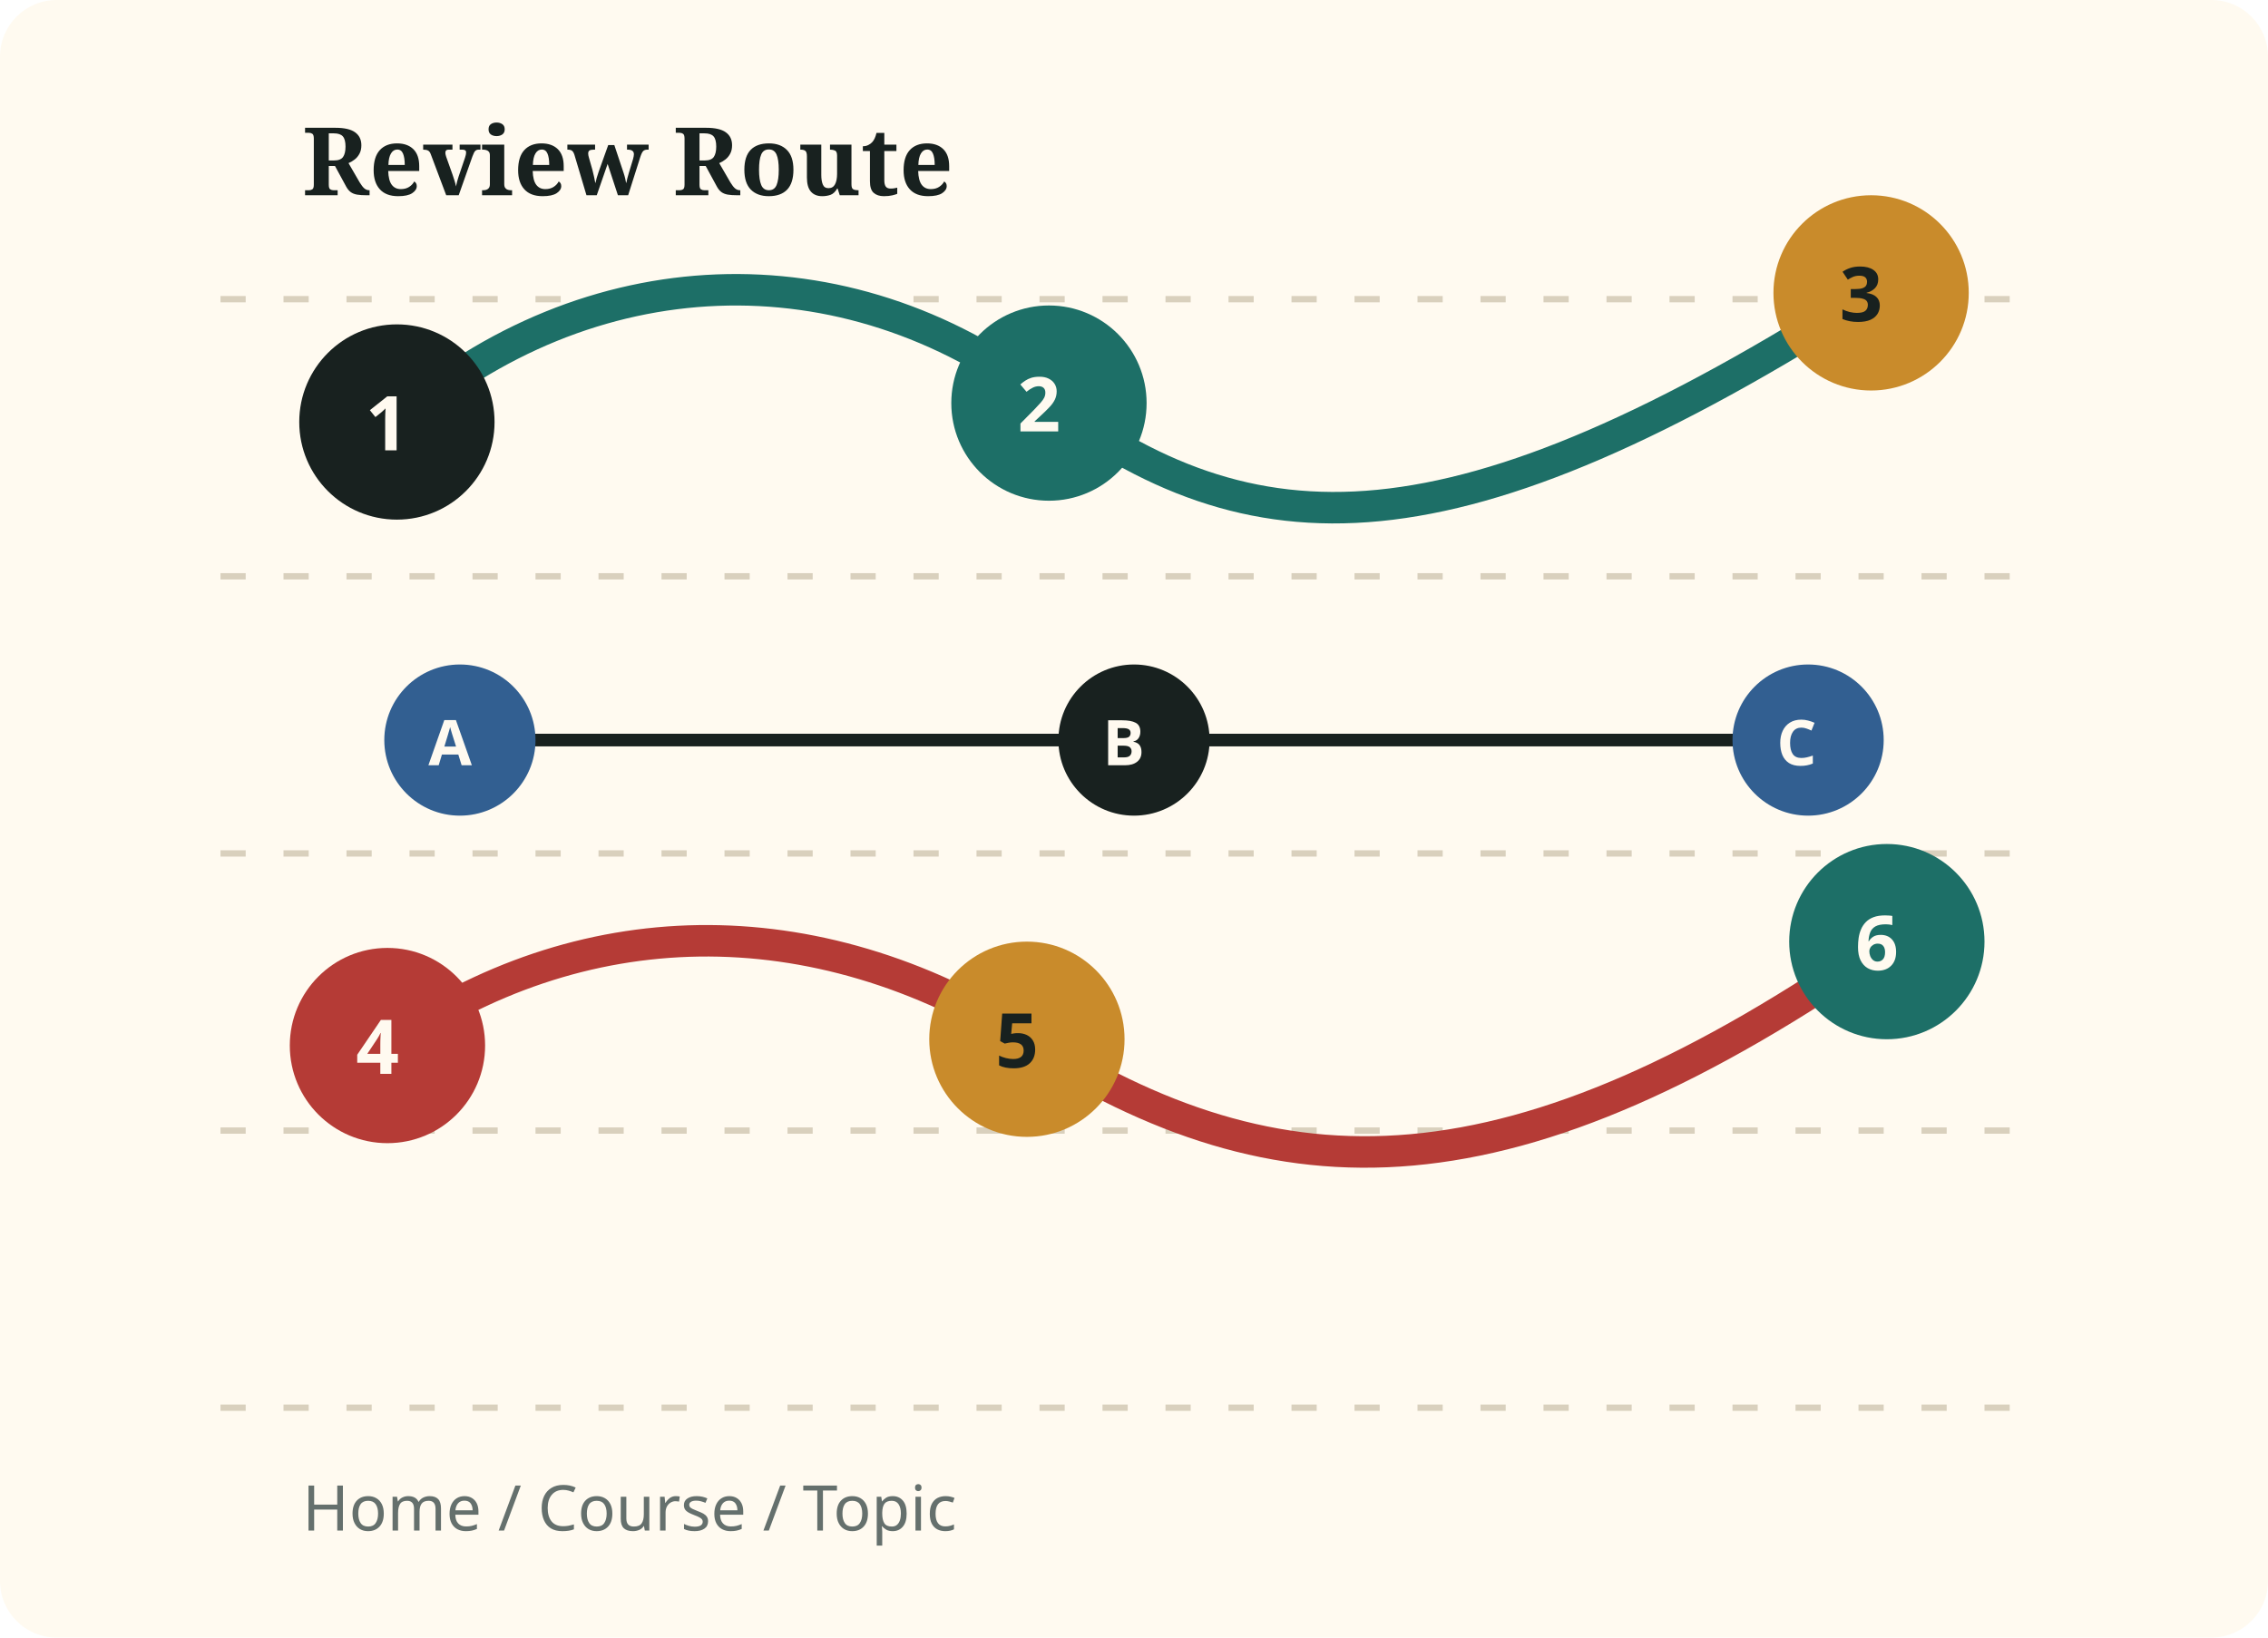
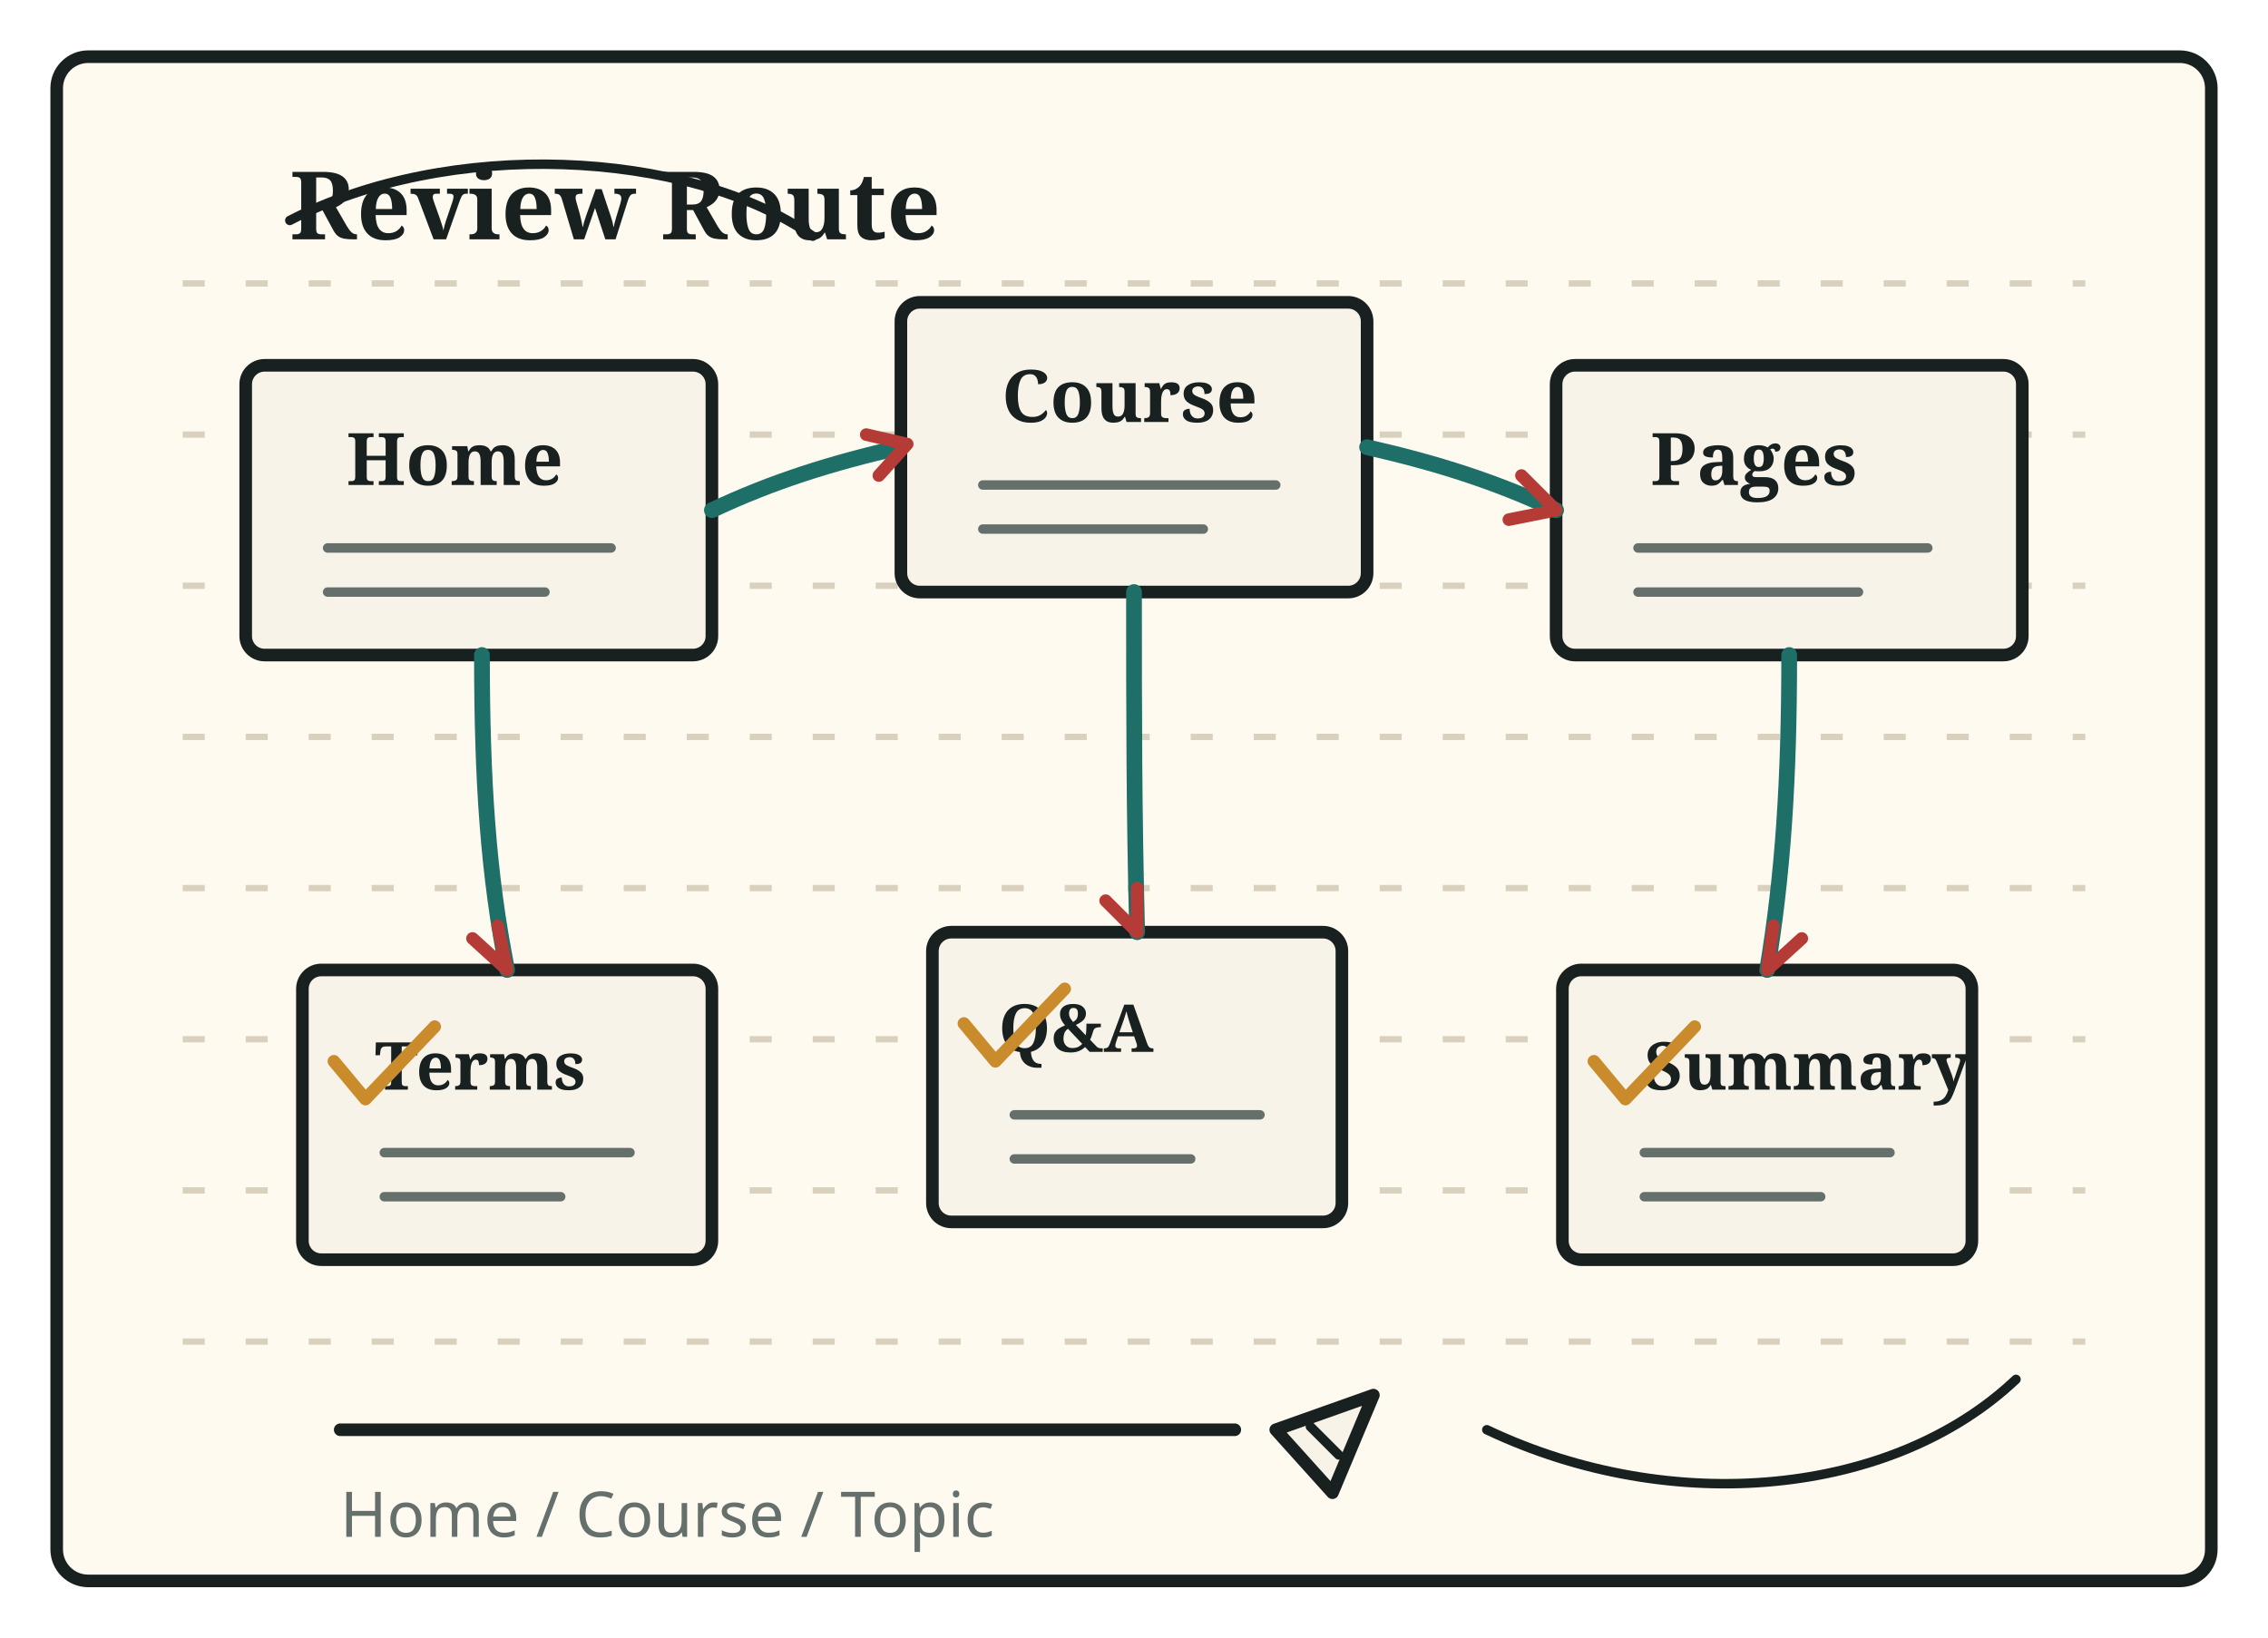
<svg xmlns="http://www.w3.org/2000/svg" width="720" height="520" viewBox="0 0 720 520" fill="none" role="img" aria-labelledby="title desc">
-   <rect width="720" height="520" rx="18" fill="#FFFAF0" />
-   <path d="M70 95H650M70 183H650M70 271H650M70 359H650M70 447H650" stroke="#D9D0BD" stroke-width="2" stroke-dasharray="8 12" />
-   <path d="M126 134C187 81 268 78 331 126C398 177 461 178 594 93" stroke="#1D6F67" stroke-width="10" stroke-linecap="round" />
-   <path d="M123 332C184 289 258 287 326 330C407 382 480 382 599 299" stroke="#B53B36" stroke-width="10" stroke-linecap="round" />
-   <path d="M146 235H574" stroke="#18211F" stroke-width="4" stroke-linecap="round" />
-   <circle cx="126" cy="134" r="31" fill="#18211F" />
-   <circle cx="333" cy="128" r="31" fill="#1D6F67" />
-   <circle cx="594" cy="93" r="31" fill="#C98B2B" />
-   <circle cx="146" cy="235" r="24" fill="#325F91" />
-   <circle cx="360" cy="235" r="24" fill="#18211F" />
-   <circle cx="574" cy="235" r="24" fill="#325F91" />
-   <circle cx="123" cy="332" r="31" fill="#B53B36" />
-   <circle cx="326" cy="330" r="31" fill="#C98B2B" />
-   <circle cx="599" cy="299" r="31" fill="#1D6F67" />
-   <text x="96" y="62" fill="#18211F" font-family="Georgia, serif" font-size="30" font-weight="700">Review Route</text>
-   <text x="96" y="486" fill="#65706D" font-family="Segoe UI, sans-serif" font-size="20">Home / Course / Topic</text>
-   <text x="116" y="143" fill="#FFFAF0" font-family="Segoe UI, sans-serif" font-size="24" font-weight="700">1</text>
-   <text x="323" y="137" fill="#FFFAF0" font-family="Segoe UI, sans-serif" font-size="24" font-weight="700">2</text>
-   <text x="584" y="102" fill="#18211F" font-family="Segoe UI, sans-serif" font-size="24" font-weight="700">3</text>
-   <text x="136" y="243" fill="#FFFAF0" font-family="Segoe UI, sans-serif" font-size="20" font-weight="700">A</text>
-   <text x="350" y="243" fill="#FFFAF0" font-family="Segoe UI, sans-serif" font-size="20" font-weight="700">B</text>
-   <text x="564" y="243" fill="#FFFAF0" font-family="Segoe UI, sans-serif" font-size="20" font-weight="700">C</text>
-   <text x="113" y="341" fill="#FFFAF0" font-family="Segoe UI, sans-serif" font-size="24" font-weight="700">4</text>
-   <text x="316" y="339" fill="#18211F" font-family="Segoe UI, sans-serif" font-size="24" font-weight="700">5</text>
-   <text x="589" y="308" fill="#FFFAF0" font-family="Segoe UI, sans-serif" font-size="24" font-weight="700">6</text>
+   <rect x="18" y="18" width="684" height="484" rx="10" fill="#FFFAF0" stroke="#18211F" stroke-width="4" />
+   <path d="M58 90H662M58 138H662M58 186H662M58 234H662M58 282H662M58 330H662M58 378H662M58 426H662" stroke="#D9D0BD" stroke-width="2" stroke-dasharray="7 13" />
+   <path d="M92 70C142 44 218 47 258 75" stroke="#18211F" stroke-width="3" stroke-linecap="round" />
+   <path d="M472 454C531 482 601 475 640 438" stroke="#18211F" stroke-width="3" stroke-linecap="round" />
+   <g stroke="#18211F" stroke-width="4" stroke-linejoin="round">
+     <rect x="78" y="116" width="148" height="92" rx="6" fill="#F7F3E8" />
+     <rect x="286" y="96" width="148" height="92" rx="6" fill="#F7F3E8" />
+     <rect x="494" y="116" width="148" height="92" rx="6" fill="#F7F3E8" />
+     <rect x="96" y="308" width="130" height="92" rx="6" fill="#F7F3E8" />
+     <rect x="296" y="296" width="130" height="92" rx="6" fill="#F7F3E8" />
+     <rect x="496" y="308" width="130" height="92" rx="6" fill="#F7F3E8" />
+   </g>
+   <g stroke="#1D6F67" stroke-width="5" stroke-linecap="round" stroke-linejoin="round">
+     <path d="M226 162C245 153 264 147 286 142" />
+     <path d="M434 142C456 147 475 153 494 162" />
+     <path d="M153 208C153 248 155 278 161 308" />
+     <path d="M360 188C360 226 360 258 361 296" />
+     <path d="M568 208C568 248 566 278 561 308" />
+   </g>
+   <g stroke="#B53B36" stroke-width="4" stroke-linecap="round" stroke-linejoin="round">
+     <path d="M275 138L288 141L279 151" />
+     <path d="M483 151L494 162L479 165" />
+     <path d="M158 294L161 308L150 298" />
+     <path d="M361 282L361 296L351 286" />
+     <path d="M563 294L561 308L572 298" />
+   </g>
+   <g fill="#18211F" font-family="Georgia, serif" font-weight="700">
+     <text x="92" y="76" font-size="30">Review Route</text>
+     <text x="110" y="154" font-size="23">Home</text>
+     <text x="318" y="134" font-size="23">Course</text>
+     <text x="524" y="154" font-size="23">Pages</text>
+     <text x="119" y="346" font-size="21">Terms</text>
+     <text x="317" y="334" font-size="21">Q&amp;A</text>
+     <text x="522" y="346" font-size="21">Summary</text>
+   </g>
+   <g stroke="#65706D" stroke-width="3" stroke-linecap="round">
+     <path d="M104 174H194" />
+     <path d="M104 188H173" />
+     <path d="M312 154H405" />
+     <path d="M312 168H382" />
+     <path d="M520 174H612" />
+     <path d="M520 188H590" />
+     <path d="M122 366H200" />
+     <path d="M122 380H178" />
+     <path d="M322 354H400" />
+     <path d="M322 368H378" />
+     <path d="M522 366H600" />
+     <path d="M522 380H578" />
+   </g>
+   <g stroke="#C98B2B" stroke-width="4" stroke-linecap="round" stroke-linejoin="round">
+     <path d="M106 337L116 349L138 326" />
+     <path d="M306 325L316 337L338 314" />
+     <path d="M506 337L516 349L538 326" />
+   </g>
+   <path d="M108 454H392" stroke="#18211F" stroke-width="4" stroke-linecap="round" />
+   <path d="M405 454L436 443L423 474L405 454Z" fill="#F7F3E8" stroke="#18211F" stroke-width="4" stroke-linejoin="round" />
+   <path d="M416 453L425 462" stroke="#18211F" stroke-width="3" stroke-linecap="round" />
+   <text x="108" y="488" fill="#65706D" font-family="Segoe UI, sans-serif" font-size="20">Home / Course / Topic</text>
</svg>
